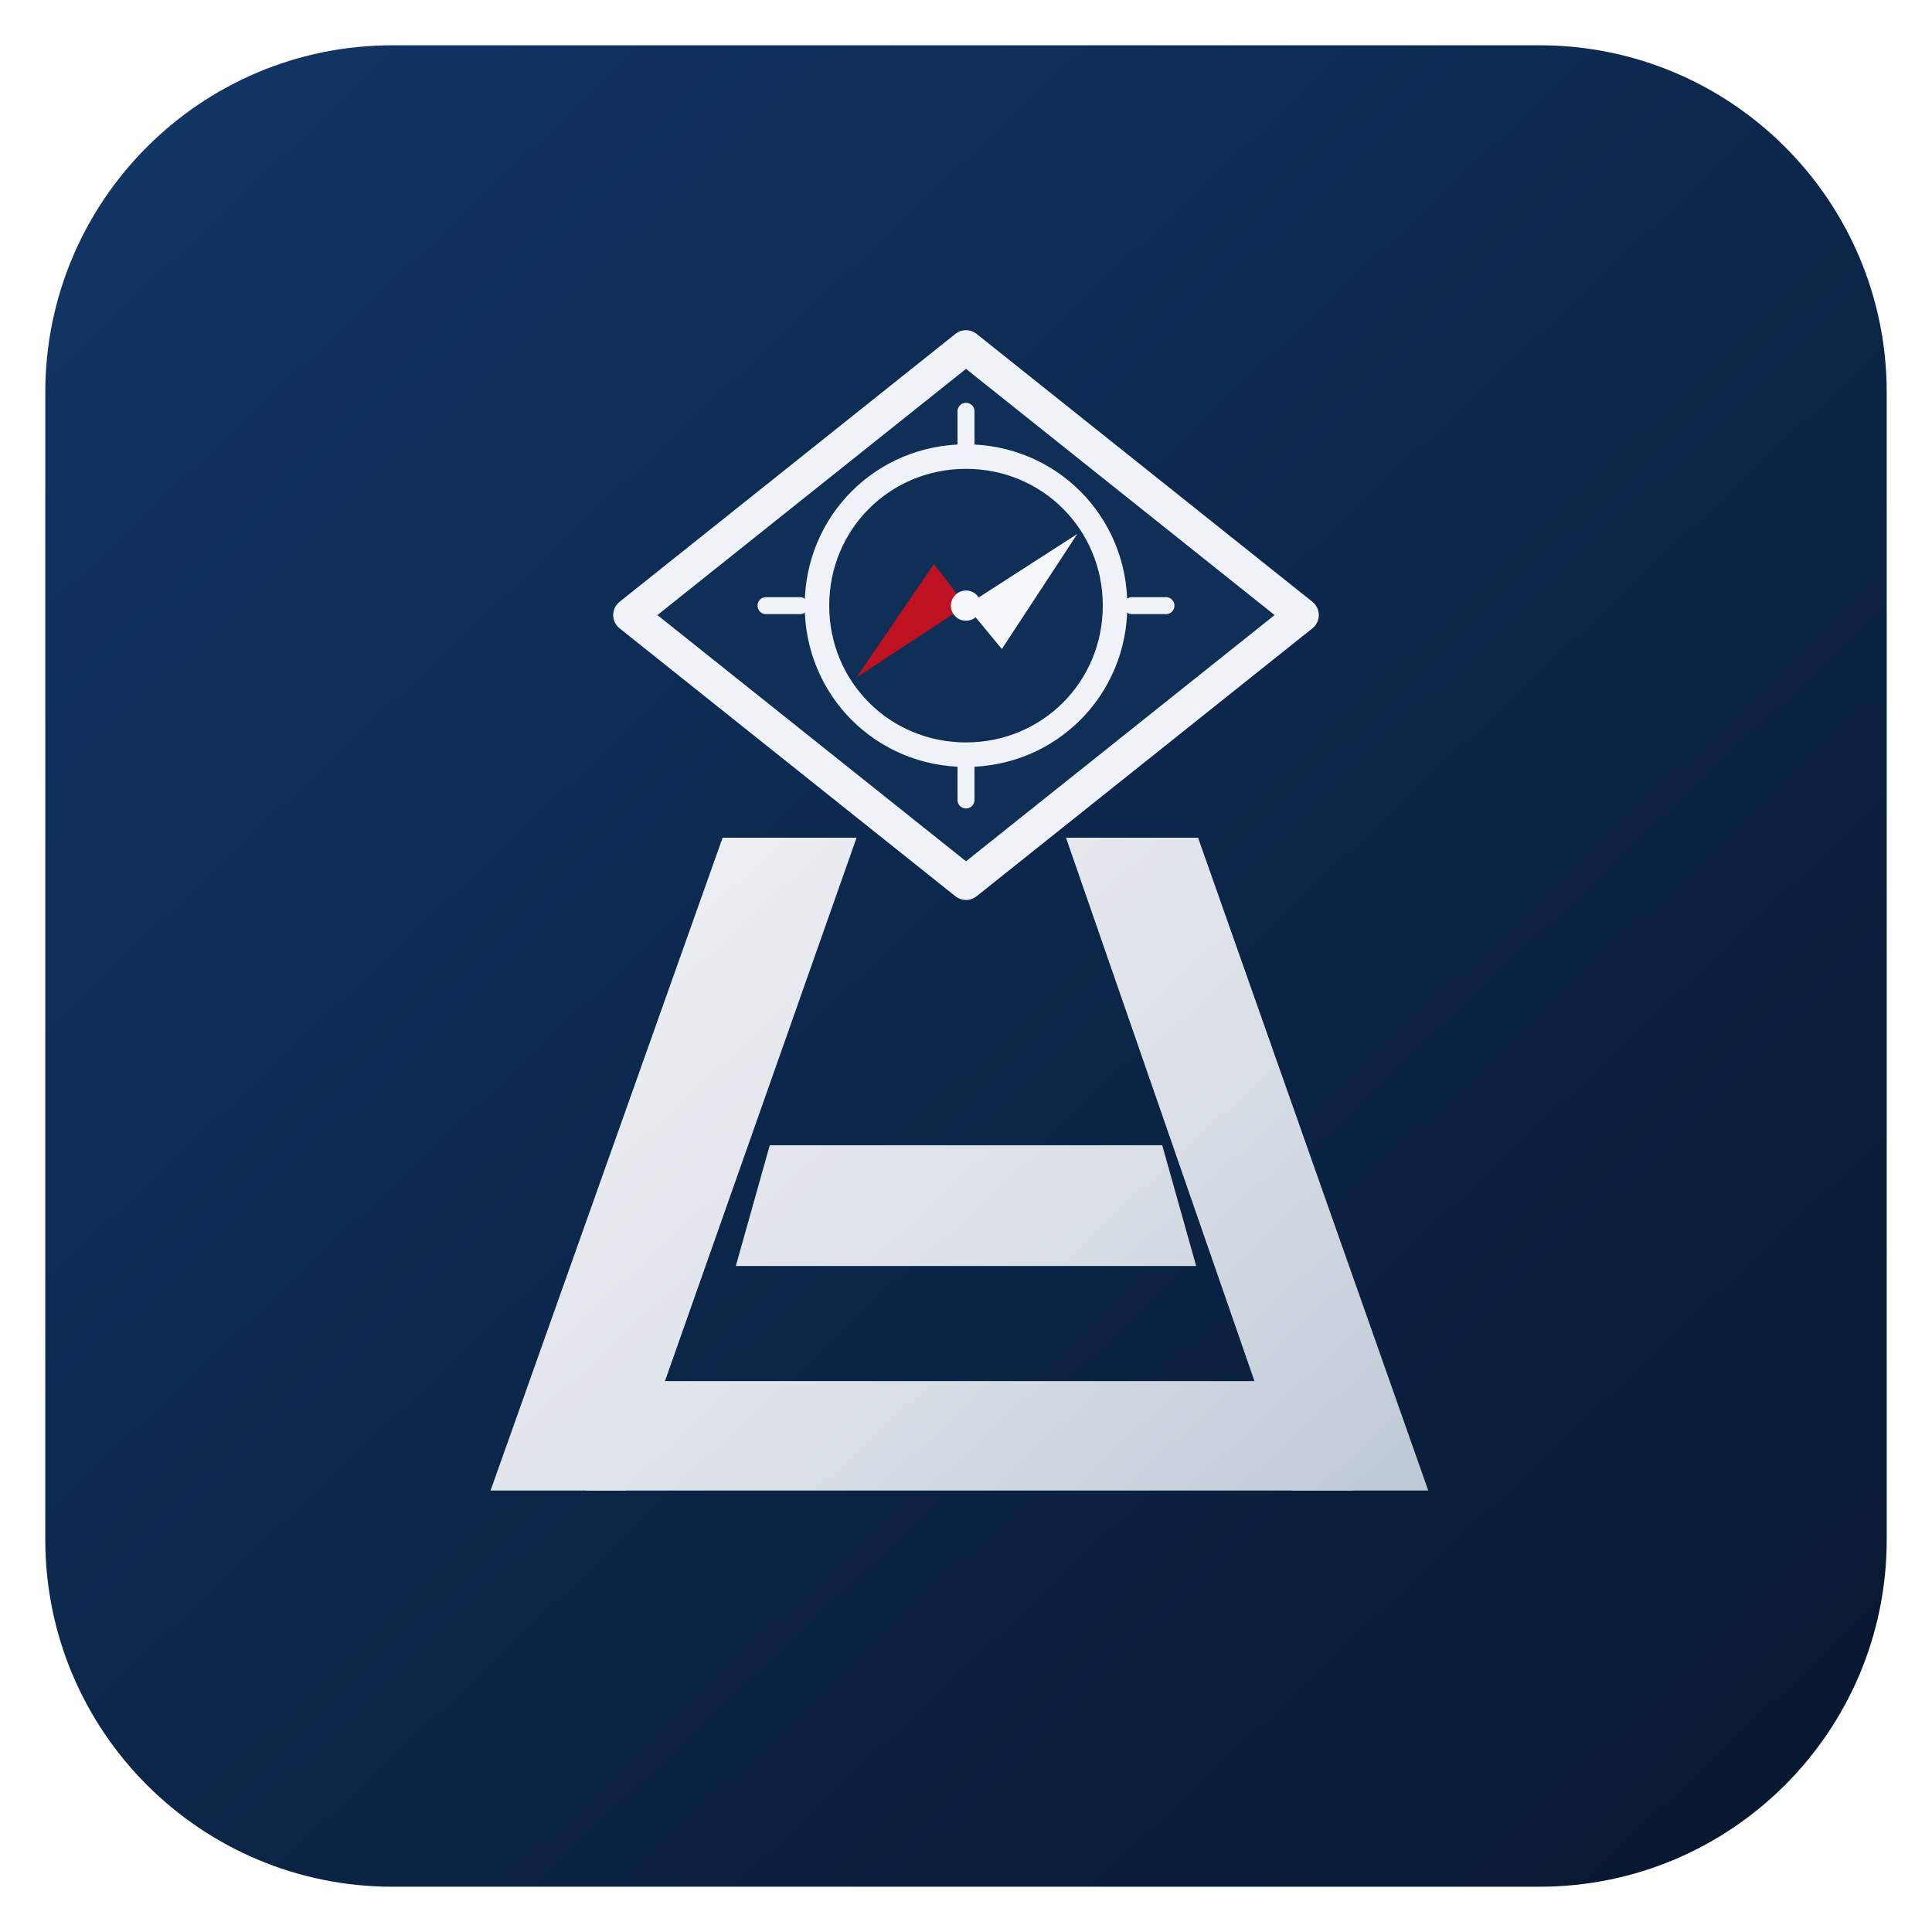
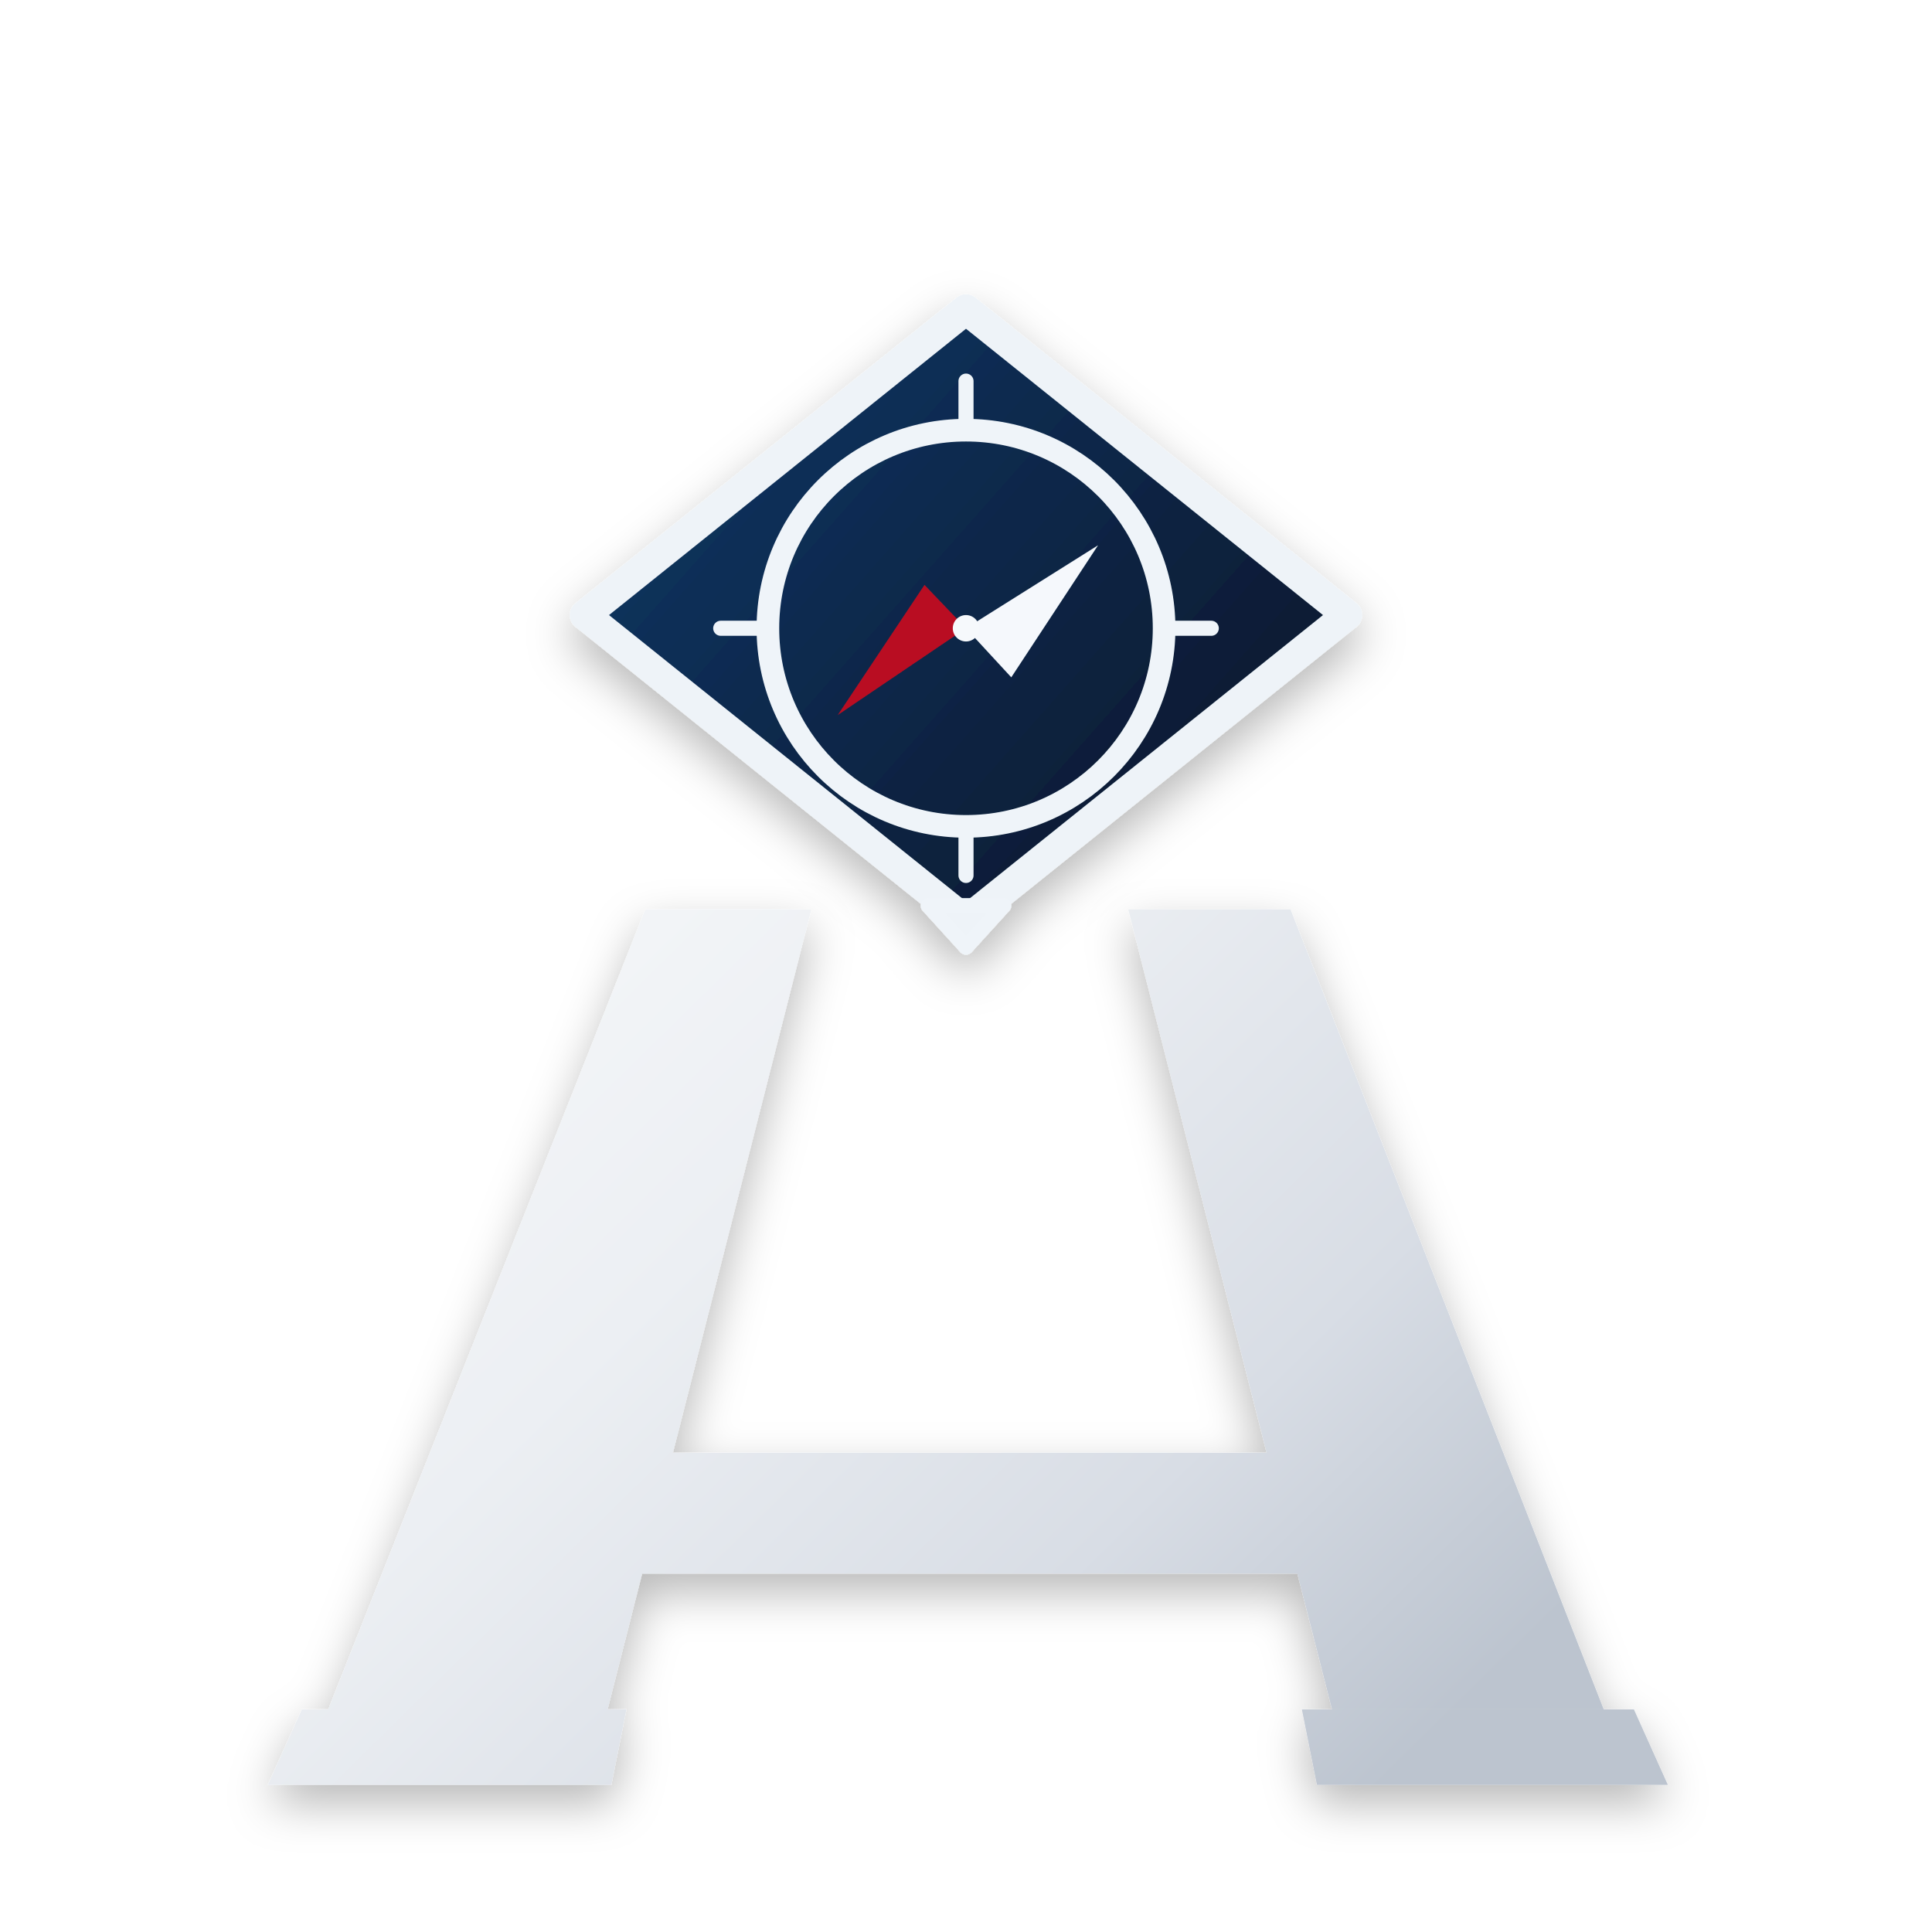
<svg xmlns="http://www.w3.org/2000/svg" width="1024" height="1024" viewBox="0 0 1024 1024" role="img" aria-labelledby="title desc">
  <defs>
-     <linearGradient id="bg" x1="80" y1="60" x2="950" y2="980" gradientUnits="userSpaceOnUse">
-       <stop offset="0" stop-color="#113565" />
-       <stop offset="1" stop-color="#07182f" />
+     <linearGradient id="metalA" x1="230" y1="340" x2="780" y2="900" gradientUnits="userSpaceOnUse">
+       <stop offset="0" stop-color="#fafbfc" />
+       <stop offset="0.42" stop-color="#eceff3" />
+       <stop offset="0.75" stop-color="#d8dde5" />
+       <stop offset="1" stop-color="#bcc4cf" />
    </linearGradient>
-     <linearGradient id="metal" x1="268" y1="282" x2="764" y2="820" gradientUnits="userSpaceOnUse">
-       <stop offset="0" stop-color="#f8f9fb" />
-       <stop offset="0.6" stop-color="#dde2e9" />
-       <stop offset="1" stop-color="#bbc5d3" />
+     <linearGradient id="diamondBlue" x1="360" y1="160" x2="665" y2="430" gradientUnits="userSpaceOnUse">
+       <stop offset="0" stop-color="#103766" />
+       <stop offset="1" stop-color="#07192f" />
    </linearGradient>
+     <filter id="softShadow" x="-20%" y="-20%" width="140%" height="140%">
+       <feDropShadow dx="0" dy="10" stdDeviation="12" flood-color="#000000" flood-opacity="0.28" />
+     </filter>
  </defs>
-   <rect x="24" y="24" width="976" height="976" rx="184" fill="url(#bg)" />
-   <path fill="url(#metal)" d="M260 790L383 444H454L332 790H260Z" />
-   <path fill="url(#metal)" d="M685 790L565 444H635L757 790H685Z" />
-   <rect x="304" y="732" width="420" height="58" rx="8" fill="url(#metal)" />
-   <path fill="url(#metal)" d="M390 671L408 607H616L634 671H390Z" />
-   <g transform="translate(0 -12)">
-     <path d="M512 196L690 338L512 480L334 338L512 196Z" fill="#0f2f57" stroke="#eff3f8" stroke-width="18" stroke-linejoin="round" />
-     <path d="M512 254C556 254 591 289 591 333C591 377 556 412 512 412C468 412 433 377 433 333C433 289 468 254 512 254Z" fill="none" stroke="#eff3f8" stroke-width="13" />
-     <line x1="512" y1="230" x2="512" y2="248" stroke="#eff3f8" stroke-width="9" stroke-linecap="round" />
-     <line x1="406" y1="333" x2="424" y2="333" stroke="#eff3f8" stroke-width="9" stroke-linecap="round" />
-     <line x1="600" y1="333" x2="618" y2="333" stroke="#eff3f8" stroke-width="9" stroke-linecap="round" />
-     <line x1="512" y1="417" x2="512" y2="436" stroke="#eff3f8" stroke-width="9" stroke-linecap="round" />
-     <polygon points="512,333 571,295 531,356" fill="#f7f8fb" />
-     <polygon points="512,333 454,371 495,311" fill="#bf1220" />
-     <circle cx="512" cy="333" r="8" fill="#f7f8fb" />
+   <g filter="url(#softShadow)">
+     <polygon fill="url(#metalA)" points="174,906 322,906 430,482 342,482" />
+     <polygon fill="url(#metalA)" points="598,482 684,482 850,906 706,906" />
+     <polygon fill="url(#metalA)" points="296,770 730,770 716,834 281,834" />
+     <polygon fill="url(#metalA)" points="160,906 332,906 324,946 142,946" />
+     <polygon fill="url(#metalA)" points="690,906 866,906 884,946 698,946" />
+   </g>
+   <g transform="translate(0 -6)" filter="url(#softShadow)">
+     <path d="M512 170L714 332L512 494L310 332L512 170Z" fill="url(#diamondBlue)" stroke="#eef3f8" stroke-width="16" stroke-linejoin="round" />
+     <path d="M512 234C570 234 617 281 617 339C617 397 570 444 512 444C454 444 407 397 407 339C407 281 454 234 512 234Z" fill="none" stroke="#eff4f9" stroke-width="12" />
+     <line x1="512" y1="208" x2="512" y2="230" stroke="#eff4f9" stroke-width="8" stroke-linecap="round" />
+     <line x1="382" y1="339" x2="404" y2="339" stroke="#eff4f9" stroke-width="8" stroke-linecap="round" />
+     <line x1="620" y1="339" x2="642" y2="339" stroke="#eff4f9" stroke-width="8" stroke-linecap="round" />
+     <line x1="512" y1="448" x2="512" y2="470" stroke="#eff4f9" stroke-width="8" stroke-linecap="round" />
+     <polygon points="512,339 582,295 536,365" fill="#f5f8fc" />
+     <polygon points="512,339 444,385 490,316" fill="#b90f24" />
+     <circle cx="512" cy="339" r="7" fill="#f6f9fc" />
+     <path d="M492 486H532L512 508L492 486Z" fill="none" stroke="#eff4f9" stroke-width="8" stroke-linejoin="round" />
  </g>
</svg>
